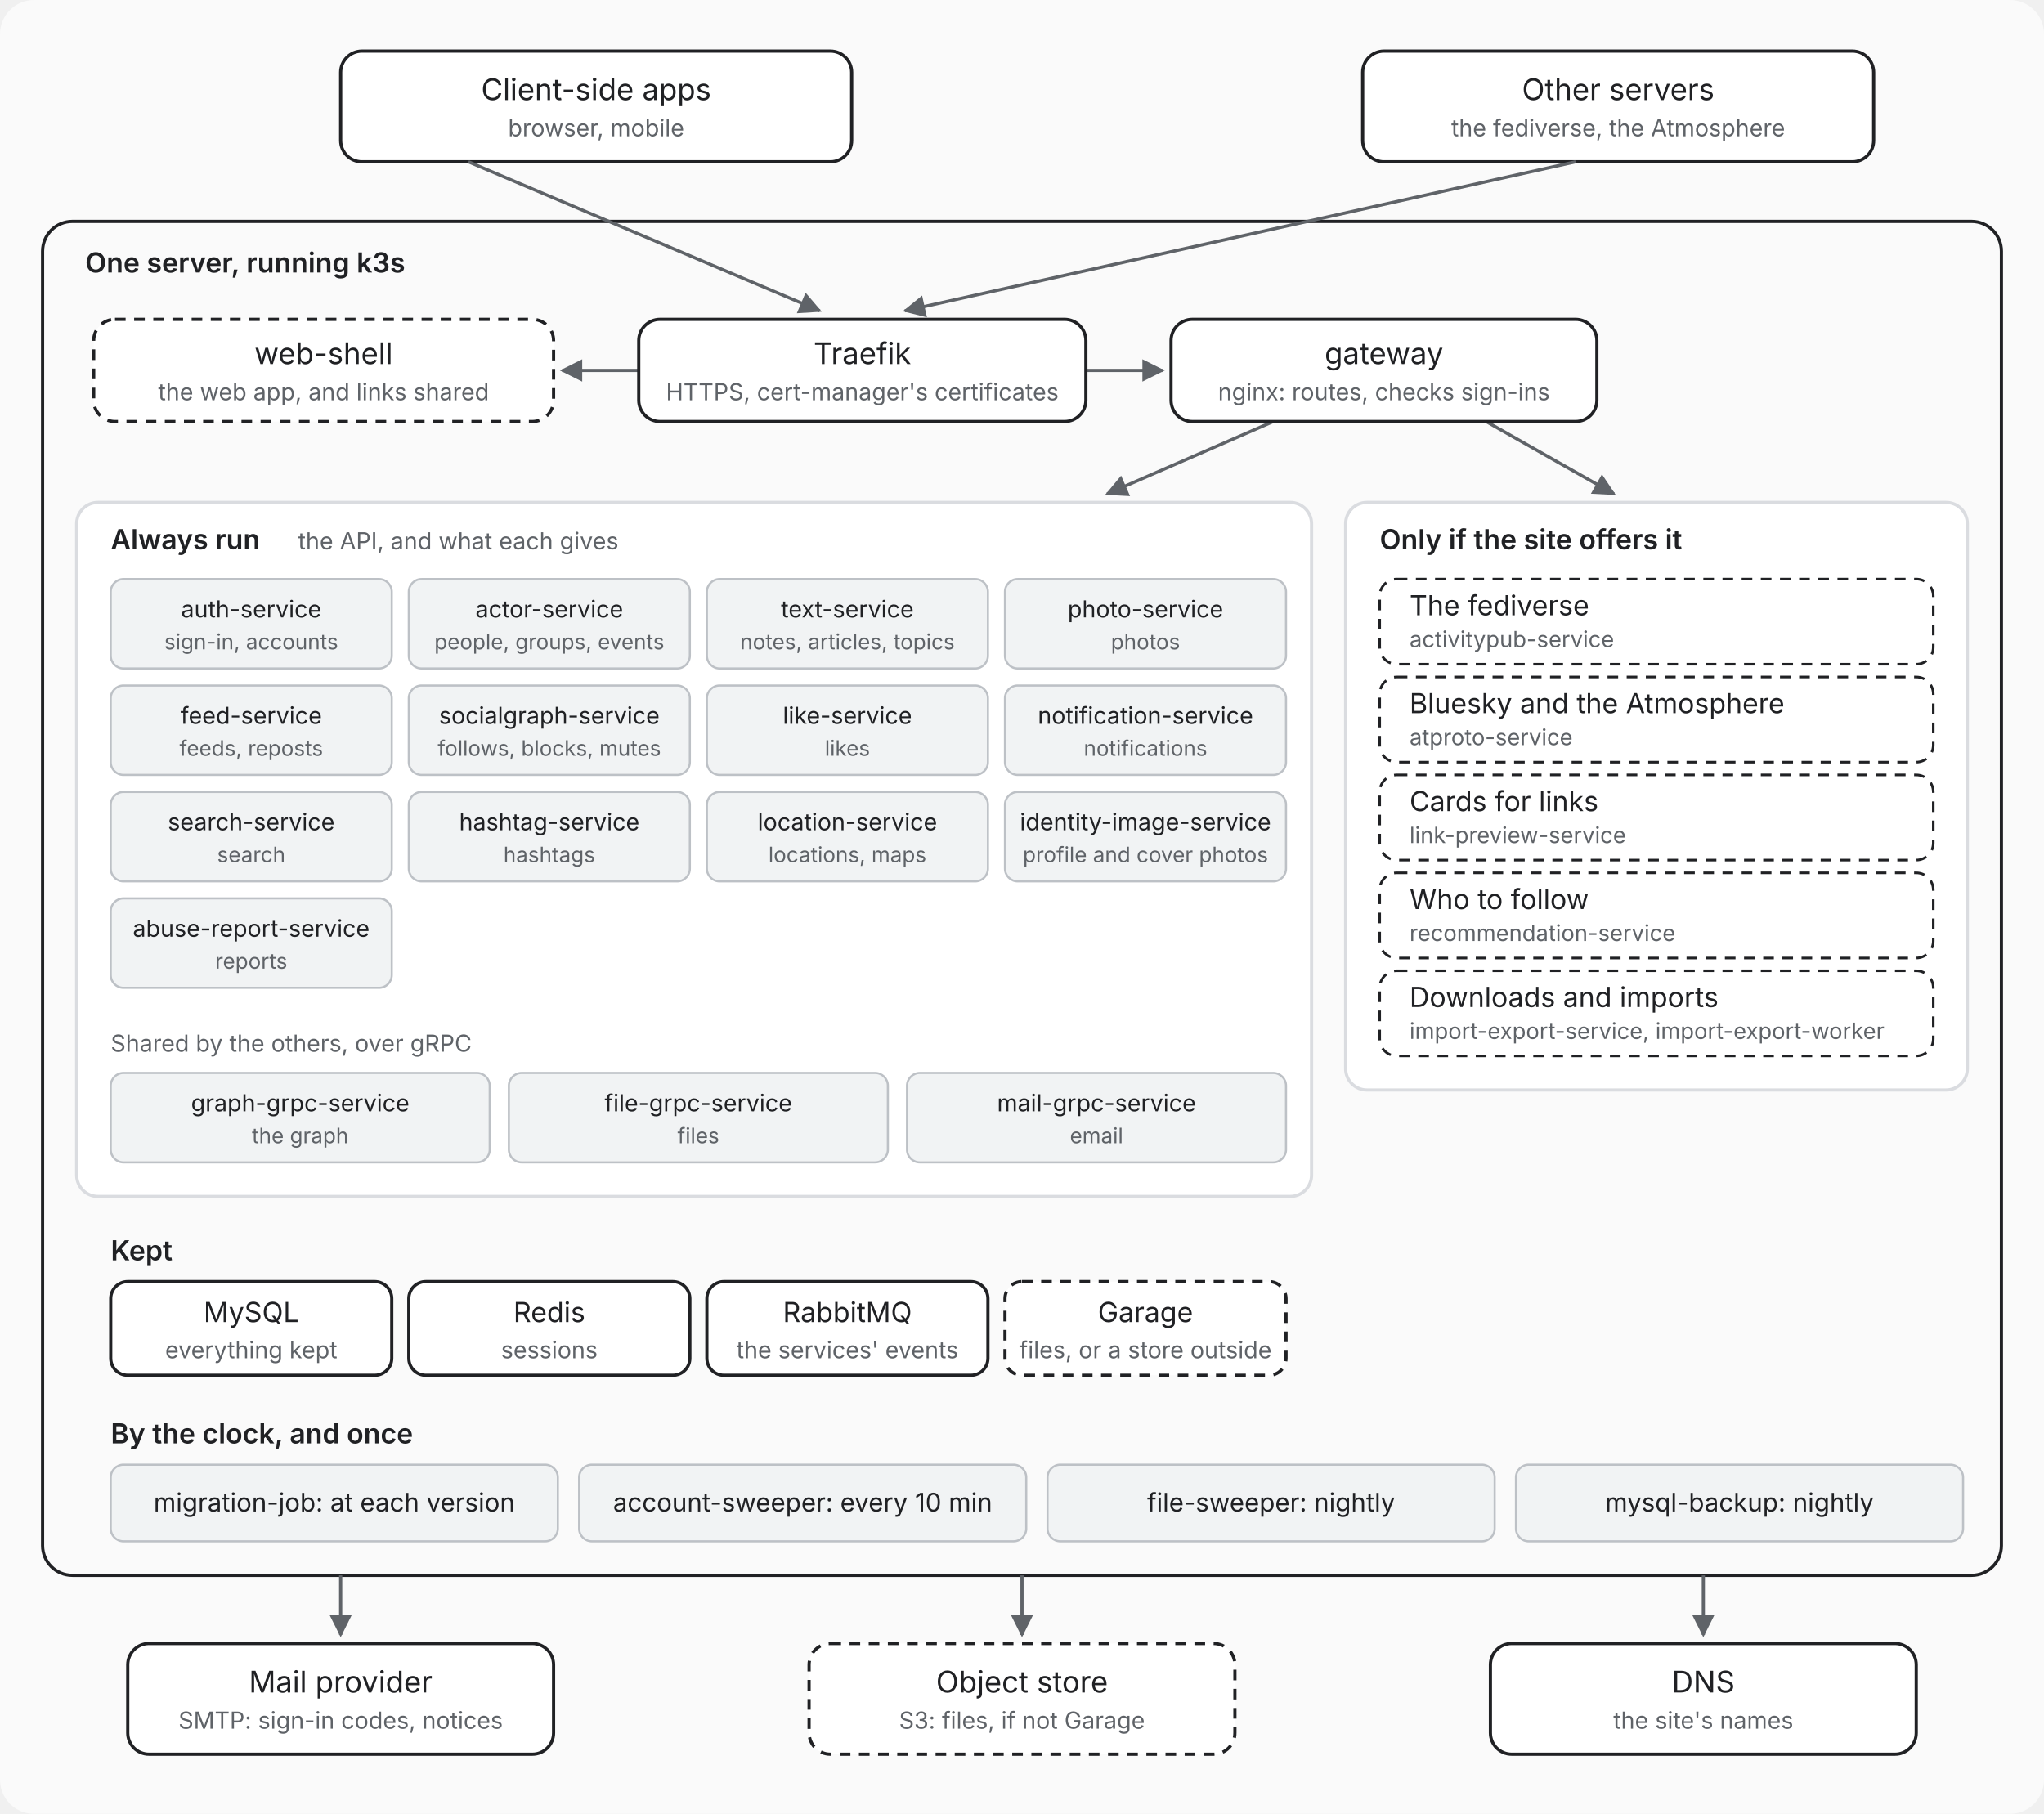
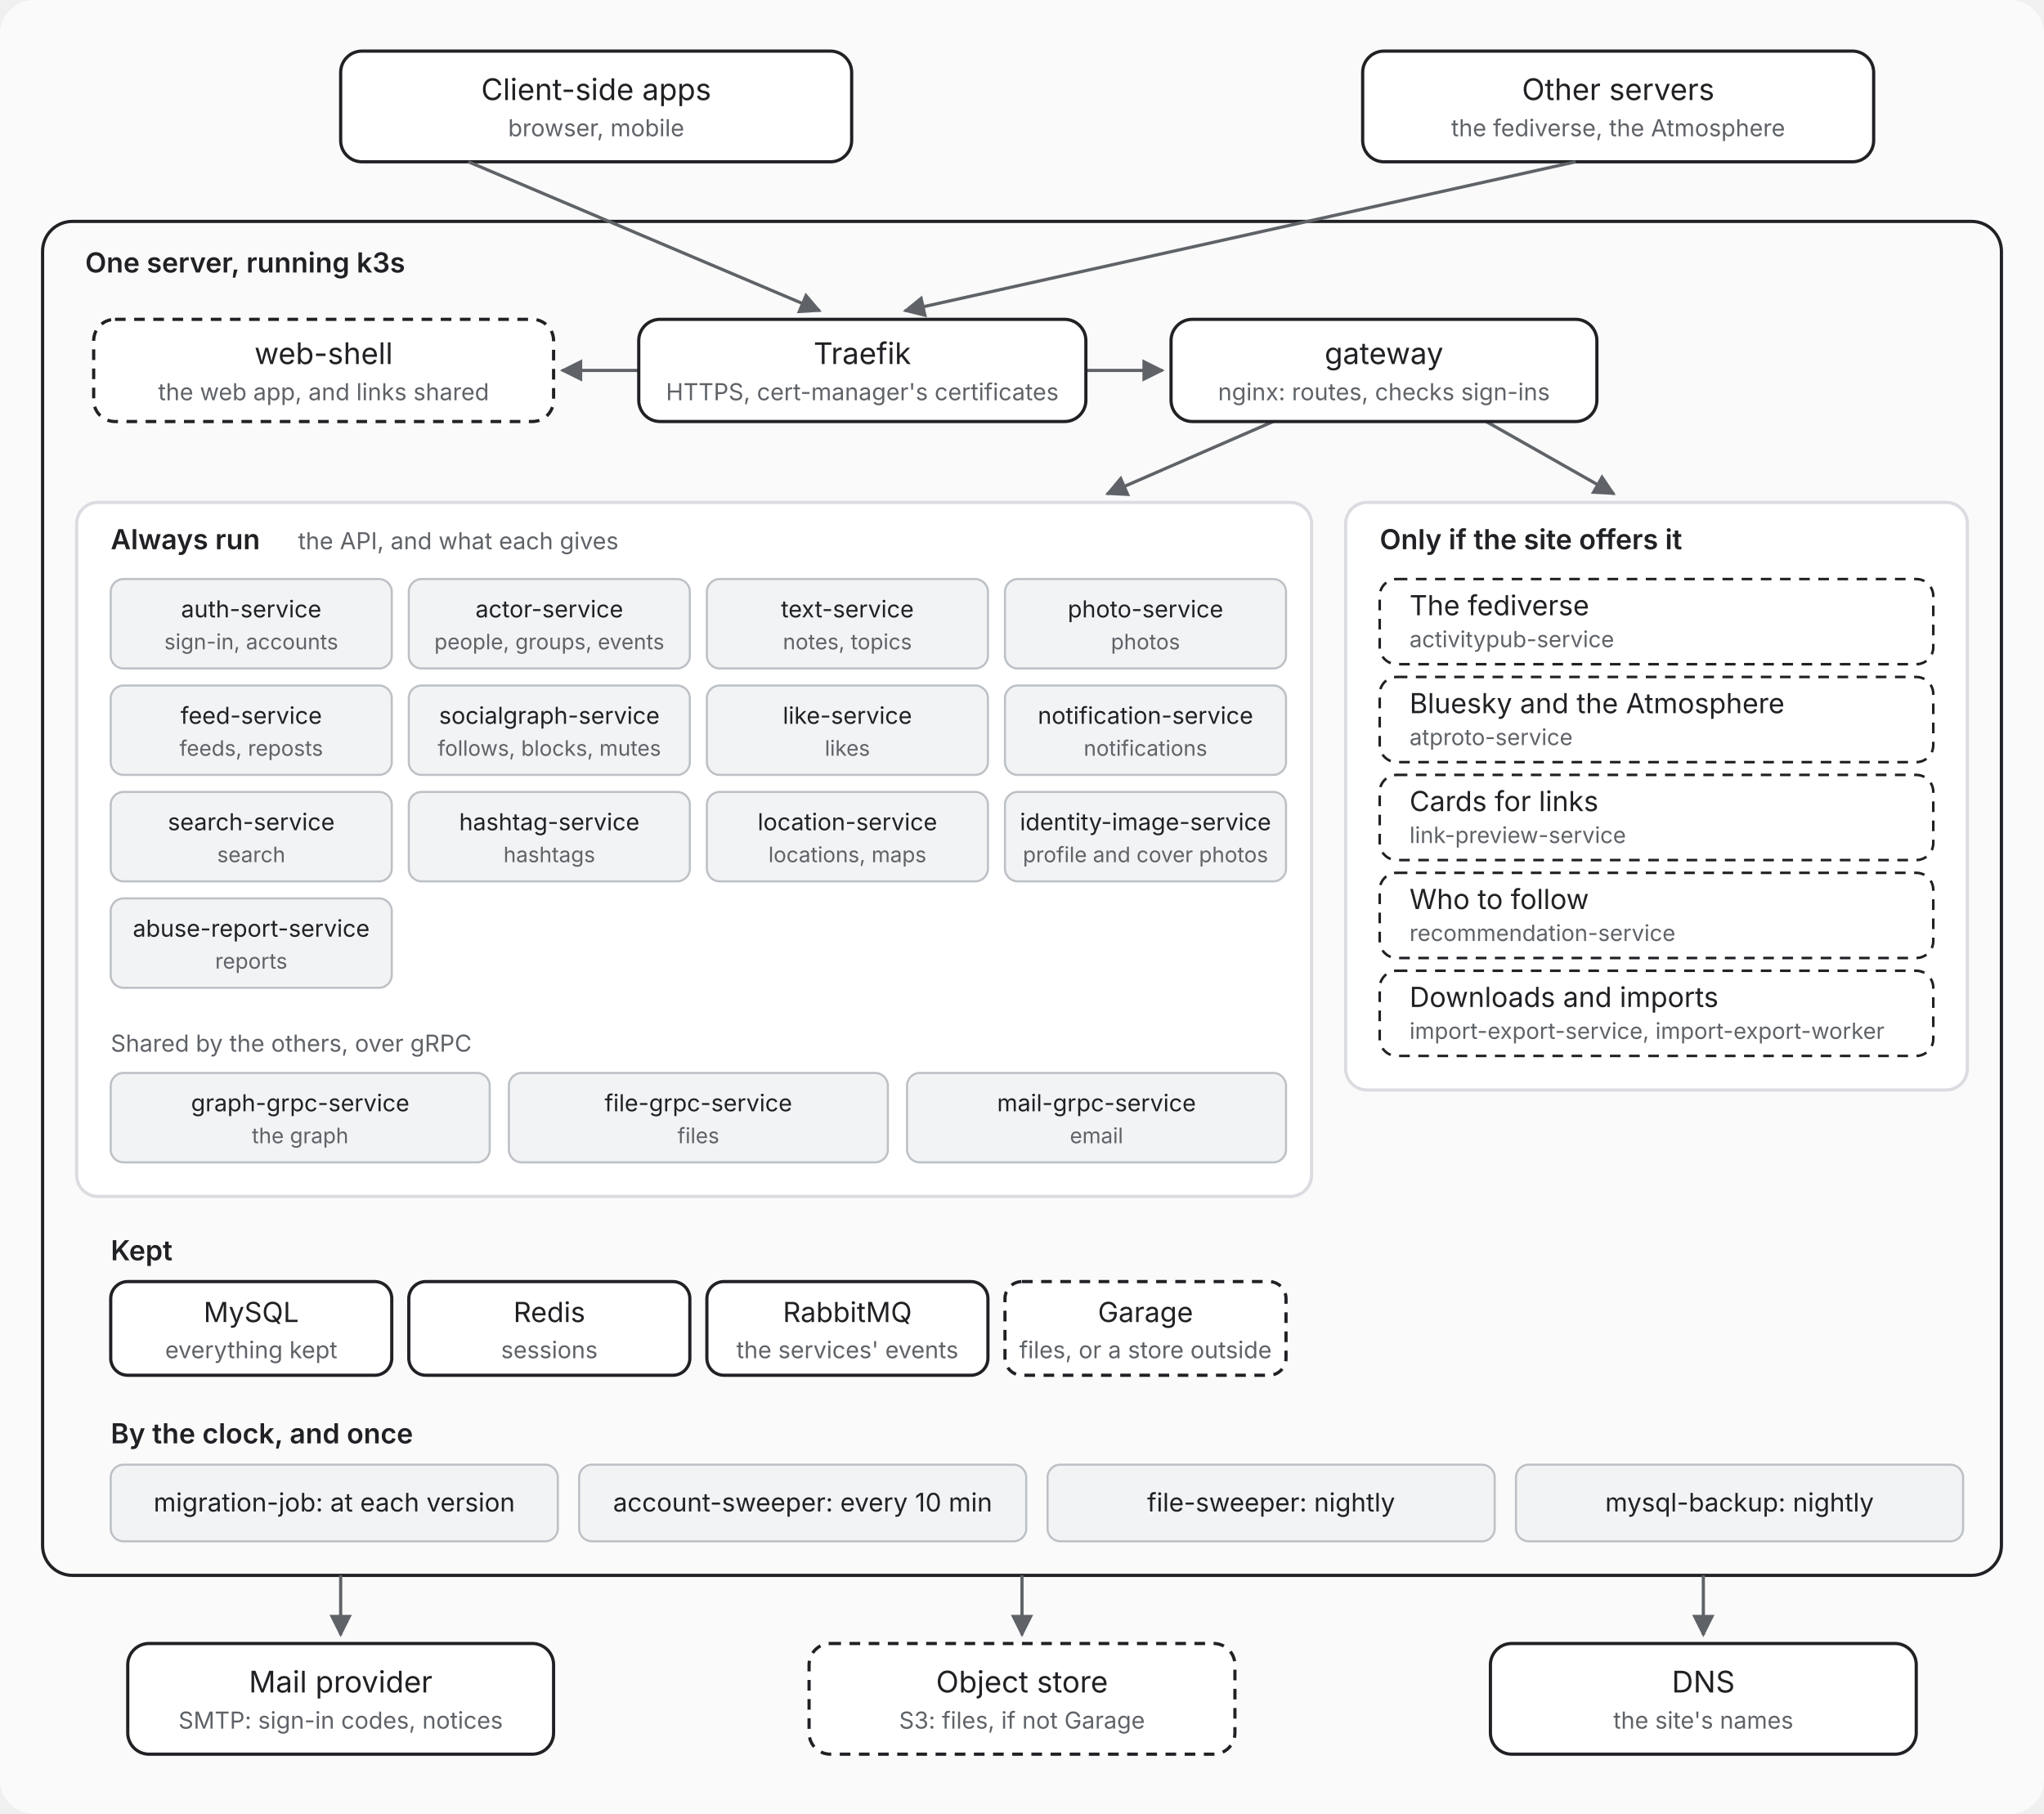
<svg xmlns="http://www.w3.org/2000/svg" viewBox="0 0 960 852" width="960" height="852" font-family="system-ui, -apple-system, 'Segoe UI', sans-serif" role="img" aria-labelledby="title desc">
  <defs>
    <marker id="arrow" viewBox="0 0 10 10" refX="9" refY="5" markerWidth="7" markerHeight="7" orient="auto-start-reverse">
      <path d="M0 0 L10 5 L0 10 z" fill="#5f6368" />
    </marker>
  </defs>
  <rect width="960" height="852" rx="16" fill="#fafafa" />
  <rect x="160" y="24" width="240" height="52" rx="10" fill="#fff" stroke="#202124" stroke-width="1.5" />
  <text x="280.0" y="47.0" font-size="14" fill="#202124" text-anchor="middle">Client-side apps</text>
  <text x="280.0" y="64.0" font-size="11" fill="#5f6368" text-anchor="middle">browser, mobile</text>
  <rect x="640" y="24" width="240" height="52" rx="10" fill="#fff" stroke="#202124" stroke-width="1.5" />
  <text x="760.0" y="47.0" font-size="14" fill="#202124" text-anchor="middle">Other servers</text>
  <text x="760.0" y="64.0" font-size="11" fill="#5f6368" text-anchor="middle">the fediverse, the Atmosphere</text>
  <rect x="20" y="104" width="920" height="636" rx="14" fill="none" stroke="#202124" stroke-width="1.5" />
  <text x="40" y="128" font-size="13" fill="#202124" text-anchor="start" font-weight="600">One server, running k3s</text>
  <path d="M220 76 L385 146" stroke="#5f6368" stroke-width="1.5" fill="none" marker-end="url(#arrow)" />
  <path d="M740 76 L425 146" stroke="#5f6368" stroke-width="1.5" fill="none" marker-end="url(#arrow)" />
  <path d="M300 174 L264 174" stroke="#5f6368" stroke-width="1.5" fill="none" marker-end="url(#arrow)" />
  <path d="M510 174 L546 174" stroke="#5f6368" stroke-width="1.5" fill="none" marker-end="url(#arrow)" />
  <path d="M598 198 L520 232" stroke="#5f6368" stroke-width="1.5" fill="none" marker-end="url(#arrow)" />
  <path d="M698 198 L758 232" stroke="#5f6368" stroke-width="1.5" fill="none" marker-end="url(#arrow)" />
  <rect x="44" y="150" width="216" height="48" rx="10" fill="#fff" stroke="#202124" stroke-width="1.5" stroke-dasharray="5 4" />
  <text x="152.0" y="171.0" font-size="14" fill="#202124" text-anchor="middle">web-shell</text>
  <text x="152.0" y="188.0" font-size="11" fill="#5f6368" text-anchor="middle">the web app, and links shared</text>
  <rect x="300" y="150" width="210" height="48" rx="10" fill="#fff" stroke="#202124" stroke-width="1.5" />
  <text x="405.0" y="171.0" font-size="14" fill="#202124" text-anchor="middle">Traefik</text>
  <text x="405.0" y="188.0" font-size="11" fill="#5f6368" text-anchor="middle">HTTPS, cert-manager's certificates</text>
  <rect x="550" y="150" width="200" height="48" rx="10" fill="#fff" stroke="#202124" stroke-width="1.5" />
  <text x="650.0" y="171.0" font-size="14" fill="#202124" text-anchor="middle">gateway</text>
  <text x="650.0" y="188.0" font-size="11" fill="#5f6368" text-anchor="middle">nginx: routes, checks sign-ins</text>
  <rect x="36" y="236" width="580" height="326" rx="10" fill="#fff" stroke="#dadce0" stroke-width="1.5" />
  <text x="52" y="258" font-size="13" fill="#202124" text-anchor="start" font-weight="600">Always run</text>
  <text x="140" y="258" font-size="11" fill="#5f6368" text-anchor="start">the API, and what each gives</text>
  <rect x="52" y="272" width="132" height="42" rx="6" fill="#f1f3f4" stroke="#bdc1c6" />
  <text x="118.0" y="290" font-size="11" fill="#202124" text-anchor="middle">auth-service</text>
  <text x="118.0" y="305" font-size="10" fill="#5f6368" text-anchor="middle">sign-in, accounts</text>
  <rect x="192" y="272" width="132" height="42" rx="6" fill="#f1f3f4" stroke="#bdc1c6" />
  <text x="258.0" y="290" font-size="11" fill="#202124" text-anchor="middle">actor-service</text>
  <text x="258.0" y="305" font-size="10" fill="#5f6368" text-anchor="middle">people, groups, events</text>
  <rect x="332" y="272" width="132" height="42" rx="6" fill="#f1f3f4" stroke="#bdc1c6" />
  <text x="398.0" y="290" font-size="11" fill="#202124" text-anchor="middle">text-service</text>
-   <text x="398.0" y="305" font-size="10" fill="#5f6368" text-anchor="middle">notes, articles, topics</text>
+   <text x="398.0" y="305" font-size="10" fill="#5f6368" text-anchor="middle">notes, topics</text>
  <rect x="472" y="272" width="132" height="42" rx="6" fill="#f1f3f4" stroke="#bdc1c6" />
  <text x="538.0" y="290" font-size="11" fill="#202124" text-anchor="middle">photo-service</text>
  <text x="538.0" y="305" font-size="10" fill="#5f6368" text-anchor="middle">photos</text>
  <rect x="52" y="322" width="132" height="42" rx="6" fill="#f1f3f4" stroke="#bdc1c6" />
  <text x="118.0" y="340" font-size="11" fill="#202124" text-anchor="middle">feed-service</text>
  <text x="118.0" y="355" font-size="10" fill="#5f6368" text-anchor="middle">feeds, reposts</text>
  <rect x="192" y="322" width="132" height="42" rx="6" fill="#f1f3f4" stroke="#bdc1c6" />
  <text x="258.0" y="340" font-size="11" fill="#202124" text-anchor="middle">socialgraph-service</text>
  <text x="258.0" y="355" font-size="10" fill="#5f6368" text-anchor="middle">follows, blocks, mutes</text>
  <rect x="332" y="322" width="132" height="42" rx="6" fill="#f1f3f4" stroke="#bdc1c6" />
  <text x="398.0" y="340" font-size="11" fill="#202124" text-anchor="middle">like-service</text>
  <text x="398.0" y="355" font-size="10" fill="#5f6368" text-anchor="middle">likes</text>
  <rect x="472" y="322" width="132" height="42" rx="6" fill="#f1f3f4" stroke="#bdc1c6" />
  <text x="538.0" y="340" font-size="11" fill="#202124" text-anchor="middle">notification-service</text>
  <text x="538.0" y="355" font-size="10" fill="#5f6368" text-anchor="middle">notifications</text>
  <rect x="52" y="372" width="132" height="42" rx="6" fill="#f1f3f4" stroke="#bdc1c6" />
  <text x="118.0" y="390" font-size="11" fill="#202124" text-anchor="middle">search-service</text>
  <text x="118.0" y="405" font-size="10" fill="#5f6368" text-anchor="middle">search</text>
  <rect x="192" y="372" width="132" height="42" rx="6" fill="#f1f3f4" stroke="#bdc1c6" />
  <text x="258.0" y="390" font-size="11" fill="#202124" text-anchor="middle">hashtag-service</text>
  <text x="258.0" y="405" font-size="10" fill="#5f6368" text-anchor="middle">hashtags</text>
  <rect x="332" y="372" width="132" height="42" rx="6" fill="#f1f3f4" stroke="#bdc1c6" />
  <text x="398.0" y="390" font-size="11" fill="#202124" text-anchor="middle">location-service</text>
  <text x="398.0" y="405" font-size="10" fill="#5f6368" text-anchor="middle">locations, maps</text>
  <rect x="472" y="372" width="132" height="42" rx="6" fill="#f1f3f4" stroke="#bdc1c6" />
  <text x="538.0" y="390" font-size="11" fill="#202124" text-anchor="middle">identity-image-service</text>
  <text x="538.0" y="405" font-size="10" fill="#5f6368" text-anchor="middle">profile and cover photos</text>
  <rect x="52" y="422" width="132" height="42" rx="6" fill="#f1f3f4" stroke="#bdc1c6" />
  <text x="118.0" y="440" font-size="11" fill="#202124" text-anchor="middle">abuse-report-service</text>
  <text x="118.0" y="455" font-size="10" fill="#5f6368" text-anchor="middle">reports</text>
  <text x="52" y="494" font-size="11" fill="#5f6368" text-anchor="start">Shared by the others, over gRPC</text>
  <rect x="52" y="504" width="178" height="42" rx="6" fill="#f1f3f4" stroke="#bdc1c6" />
  <text x="141.0" y="522" font-size="11" fill="#202124" text-anchor="middle">graph-grpc-service</text>
  <text x="141.0" y="537" font-size="10" fill="#5f6368" text-anchor="middle">the graph</text>
  <rect x="239" y="504" width="178" height="42" rx="6" fill="#f1f3f4" stroke="#bdc1c6" />
  <text x="328.0" y="522" font-size="11" fill="#202124" text-anchor="middle">file-grpc-service</text>
  <text x="328.0" y="537" font-size="10" fill="#5f6368" text-anchor="middle">files</text>
  <rect x="426" y="504" width="178" height="42" rx="6" fill="#f1f3f4" stroke="#bdc1c6" />
  <text x="515.0" y="522" font-size="11" fill="#202124" text-anchor="middle">mail-grpc-service</text>
  <text x="515.0" y="537" font-size="10" fill="#5f6368" text-anchor="middle">email</text>
  <rect x="632" y="236" width="292" height="276" rx="10" fill="#fff" stroke="#dadce0" stroke-width="1.5" />
  <text x="648" y="258" font-size="13" fill="#202124" text-anchor="start" font-weight="600">Only if the site offers it</text>
  <rect x="648" y="272" width="260" height="40" rx="8" fill="#fff" stroke="#202124" stroke-width="1.2" stroke-dasharray="5 4" />
  <text x="662" y="289" font-size="13" fill="#202124" text-anchor="start">The fediverse</text>
  <text x="662" y="304" font-size="10.5" fill="#5f6368" text-anchor="start">activitypub-service</text>
  <rect x="648" y="318" width="260" height="40" rx="8" fill="#fff" stroke="#202124" stroke-width="1.2" stroke-dasharray="5 4" />
  <text x="662" y="335" font-size="13" fill="#202124" text-anchor="start">Bluesky and the Atmosphere</text>
  <text x="662" y="350" font-size="10.5" fill="#5f6368" text-anchor="start">atproto-service</text>
  <rect x="648" y="364" width="260" height="40" rx="8" fill="#fff" stroke="#202124" stroke-width="1.2" stroke-dasharray="5 4" />
  <text x="662" y="381" font-size="13" fill="#202124" text-anchor="start">Cards for links</text>
  <text x="662" y="396" font-size="10.5" fill="#5f6368" text-anchor="start">link-preview-service</text>
  <rect x="648" y="410" width="260" height="40" rx="8" fill="#fff" stroke="#202124" stroke-width="1.2" stroke-dasharray="5 4" />
  <text x="662" y="427" font-size="13" fill="#202124" text-anchor="start">Who to follow</text>
  <text x="662" y="442" font-size="10.5" fill="#5f6368" text-anchor="start">recommendation-service</text>
  <rect x="648" y="456" width="260" height="40" rx="8" fill="#fff" stroke="#202124" stroke-width="1.2" stroke-dasharray="5 4" />
  <text x="662" y="473" font-size="13" fill="#202124" text-anchor="start">Downloads and imports</text>
  <text x="662" y="488" font-size="10.5" fill="#5f6368" text-anchor="start">import-export-service, import-export-worker</text>
  <text x="52" y="592" font-size="13" fill="#202124" text-anchor="start" font-weight="600">Kept</text>
  <rect x="52" y="602" width="132" height="44" rx="8" fill="#fff" stroke="#202124" stroke-width="1.5" />
  <text x="118.0" y="621.0" font-size="13" fill="#202124" text-anchor="middle">MySQL</text>
  <text x="118.0" y="638.0" font-size="11" fill="#5f6368" text-anchor="middle">everything kept</text>
  <rect x="192" y="602" width="132" height="44" rx="8" fill="#fff" stroke="#202124" stroke-width="1.5" />
  <text x="258.0" y="621.0" font-size="13" fill="#202124" text-anchor="middle">Redis</text>
  <text x="258.0" y="638.0" font-size="11" fill="#5f6368" text-anchor="middle">sessions</text>
  <rect x="332" y="602" width="132" height="44" rx="8" fill="#fff" stroke="#202124" stroke-width="1.5" />
  <text x="398.0" y="621.0" font-size="13" fill="#202124" text-anchor="middle">RabbitMQ</text>
  <text x="398.0" y="638.0" font-size="11" fill="#5f6368" text-anchor="middle">the services' events</text>
  <rect x="472" y="602" width="132" height="44" rx="8" fill="#fff" stroke="#202124" stroke-width="1.5" stroke-dasharray="5 4" />
  <text x="538.0" y="621.0" font-size="13" fill="#202124" text-anchor="middle">Garage</text>
  <text x="538.0" y="638.0" font-size="11" fill="#5f6368" text-anchor="middle">files, or a store outside</text>
  <text x="52" y="678" font-size="13" fill="#202124" text-anchor="start" font-weight="600">By the clock, and once</text>
  <rect x="52" y="688" width="210" height="36" rx="6" fill="#f1f3f4" stroke="#bdc1c6" />
  <text x="157" y="710" font-size="12" fill="#202124" text-anchor="middle">migration-job: at each version</text>
  <rect x="272" y="688" width="210" height="36" rx="6" fill="#f1f3f4" stroke="#bdc1c6" />
  <text x="377" y="710" font-size="12" fill="#202124" text-anchor="middle">account-sweeper: every 10 min</text>
  <rect x="492" y="688" width="210" height="36" rx="6" fill="#f1f3f4" stroke="#bdc1c6" />
  <text x="597" y="710" font-size="12" fill="#202124" text-anchor="middle">file-sweeper: nightly</text>
  <rect x="712" y="688" width="210" height="36" rx="6" fill="#f1f3f4" stroke="#bdc1c6" />
  <text x="817" y="710" font-size="12" fill="#202124" text-anchor="middle">mysql-backup: nightly</text>
  <path d="M160 740 L160 768" stroke="#5f6368" stroke-width="1.5" fill="none" marker-end="url(#arrow)" />
  <path d="M480 740 L480 768" stroke="#5f6368" stroke-width="1.5" fill="none" marker-end="url(#arrow)" />
  <path d="M800 740 L800 768" stroke="#5f6368" stroke-width="1.5" fill="none" marker-end="url(#arrow)" />
  <rect x="60" y="772" width="200" height="52" rx="10" fill="#fff" stroke="#202124" stroke-width="1.5" />
  <text x="160.0" y="795.0" font-size="14" fill="#202124" text-anchor="middle">Mail provider</text>
  <text x="160.0" y="812.0" font-size="11" fill="#5f6368" text-anchor="middle">SMTP: sign-in codes, notices</text>
  <rect x="380" y="772" width="200" height="52" rx="10" fill="#fff" stroke="#202124" stroke-width="1.5" stroke-dasharray="5 4" />
  <text x="480.0" y="795.0" font-size="14" fill="#202124" text-anchor="middle">Object store</text>
  <text x="480.0" y="812.0" font-size="11" fill="#5f6368" text-anchor="middle">S3: files, if not Garage</text>
  <rect x="700" y="772" width="200" height="52" rx="10" fill="#fff" stroke="#202124" stroke-width="1.5" />
  <text x="800.0" y="795.0" font-size="14" fill="#202124" text-anchor="middle">DNS</text>
  <text x="800.0" y="812.0" font-size="11" fill="#5f6368" text-anchor="middle">the site's names</text>
</svg>
